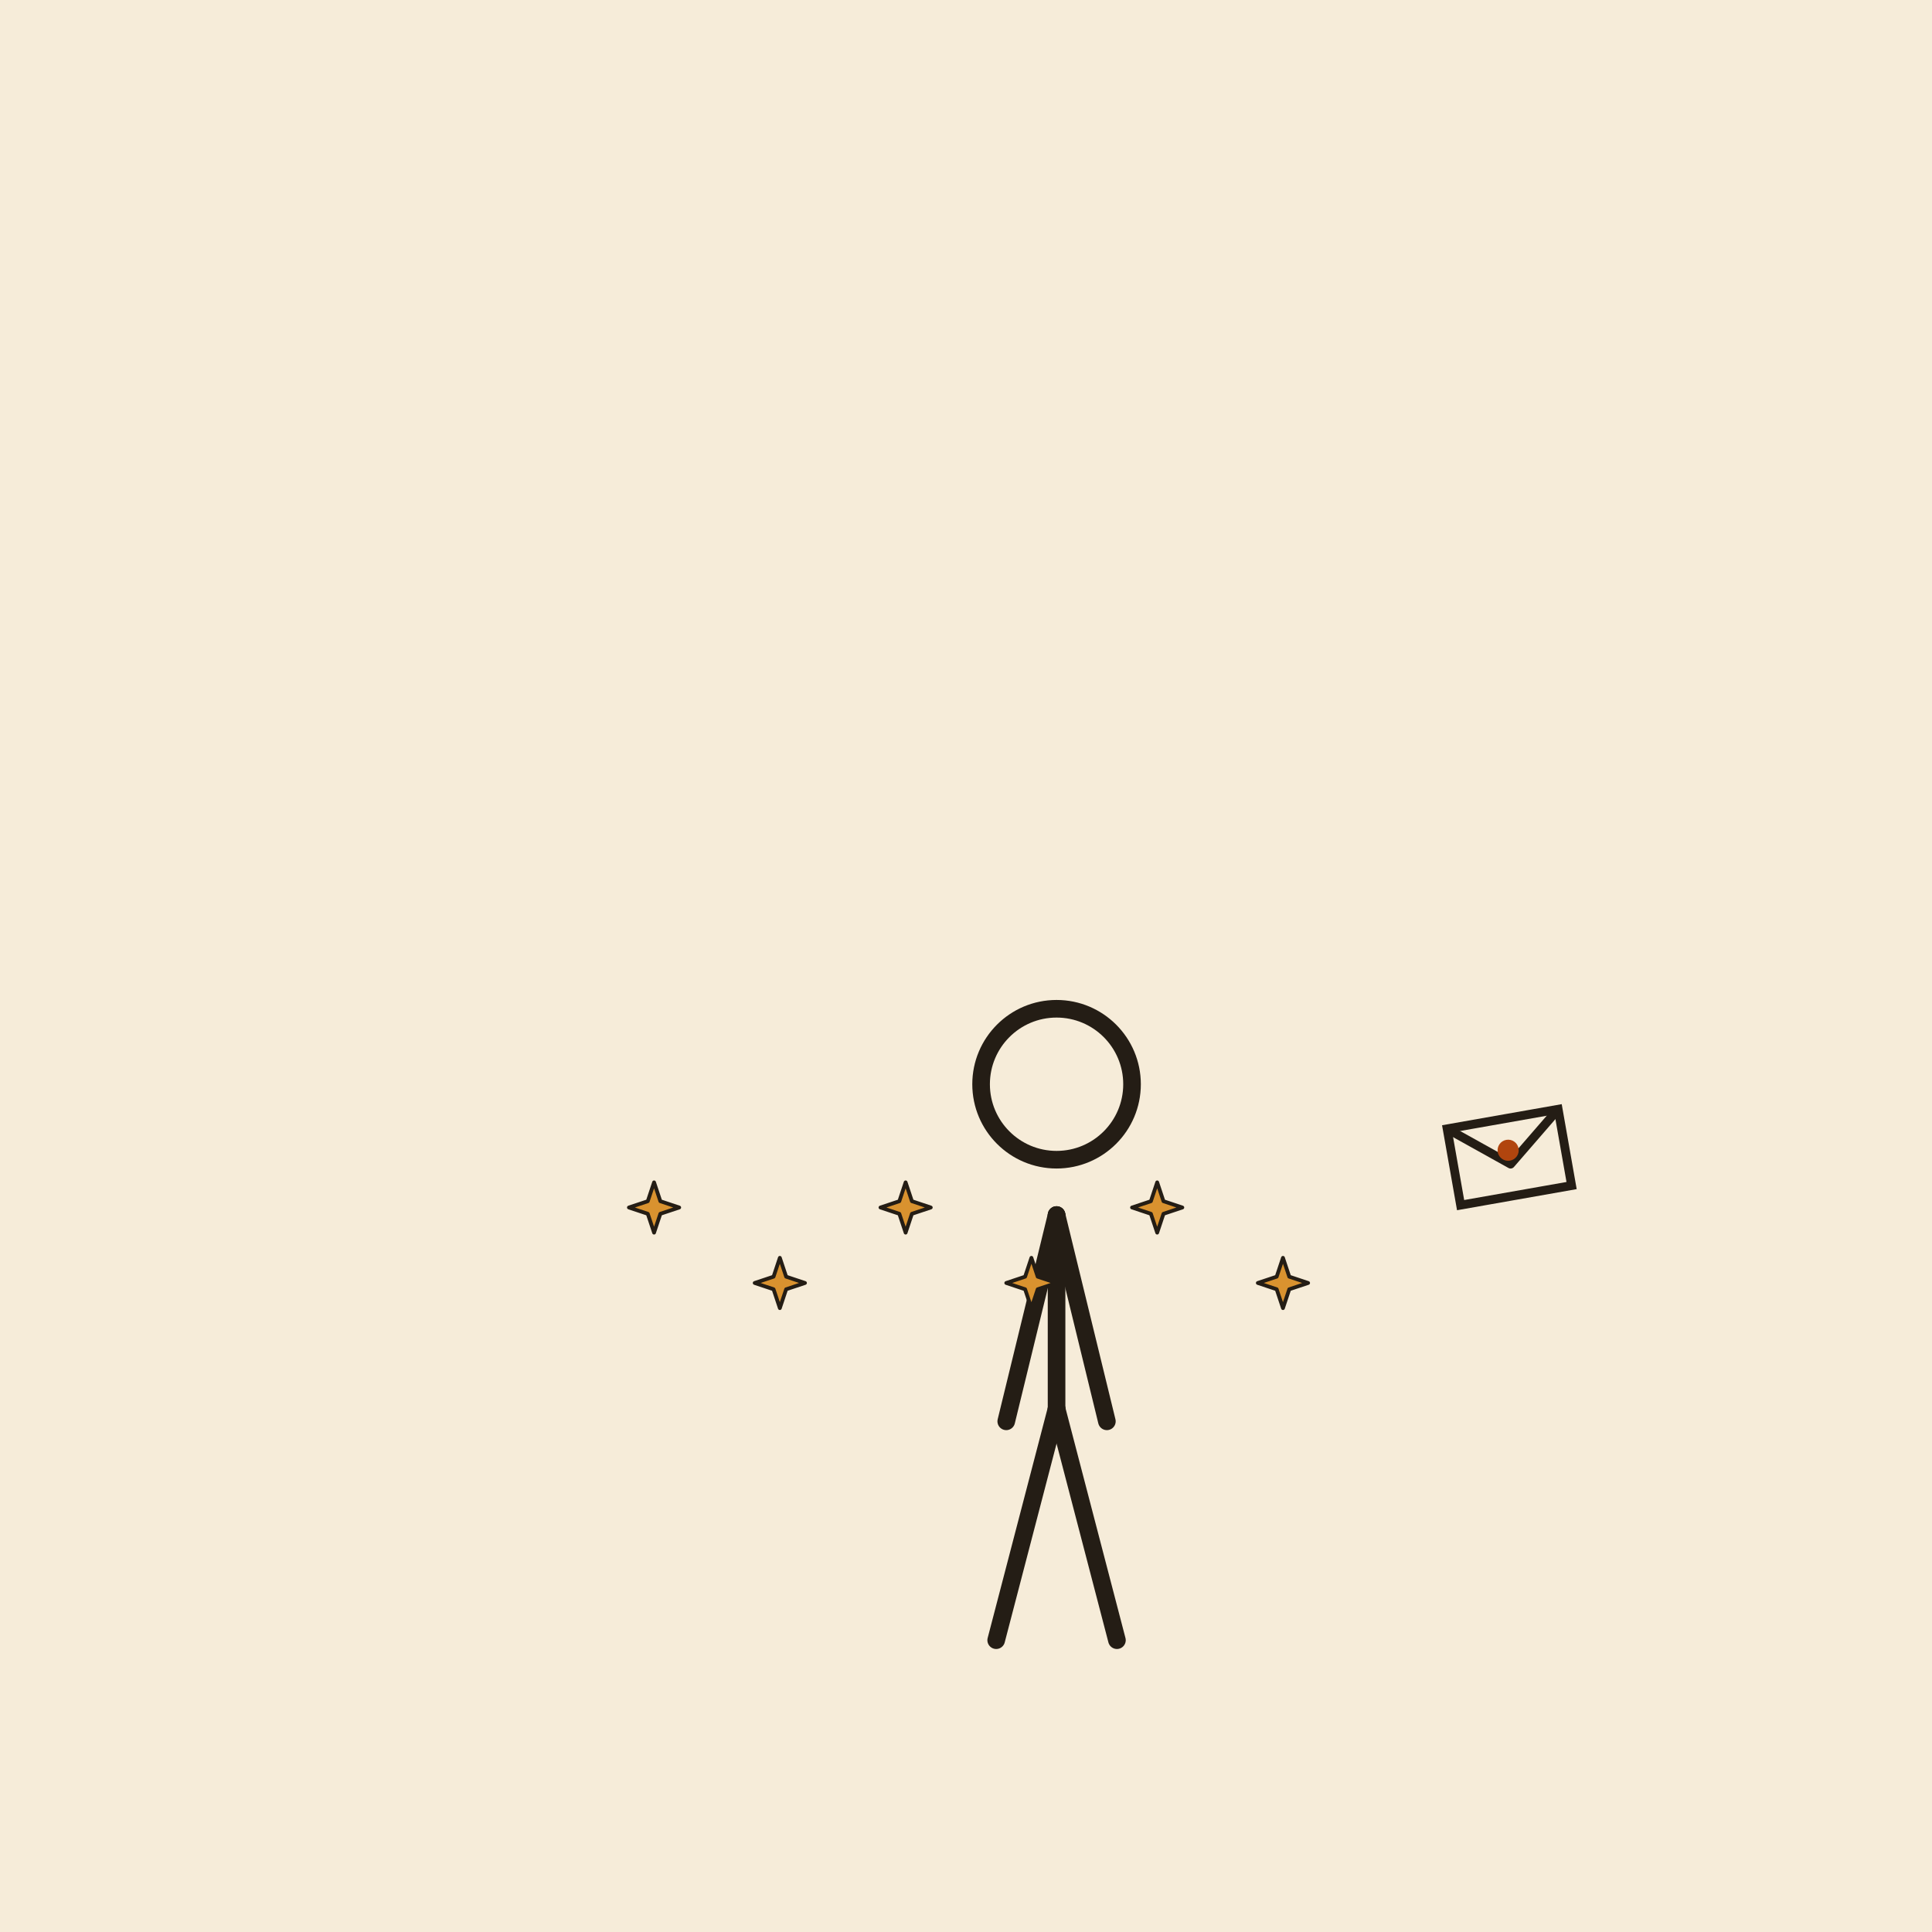
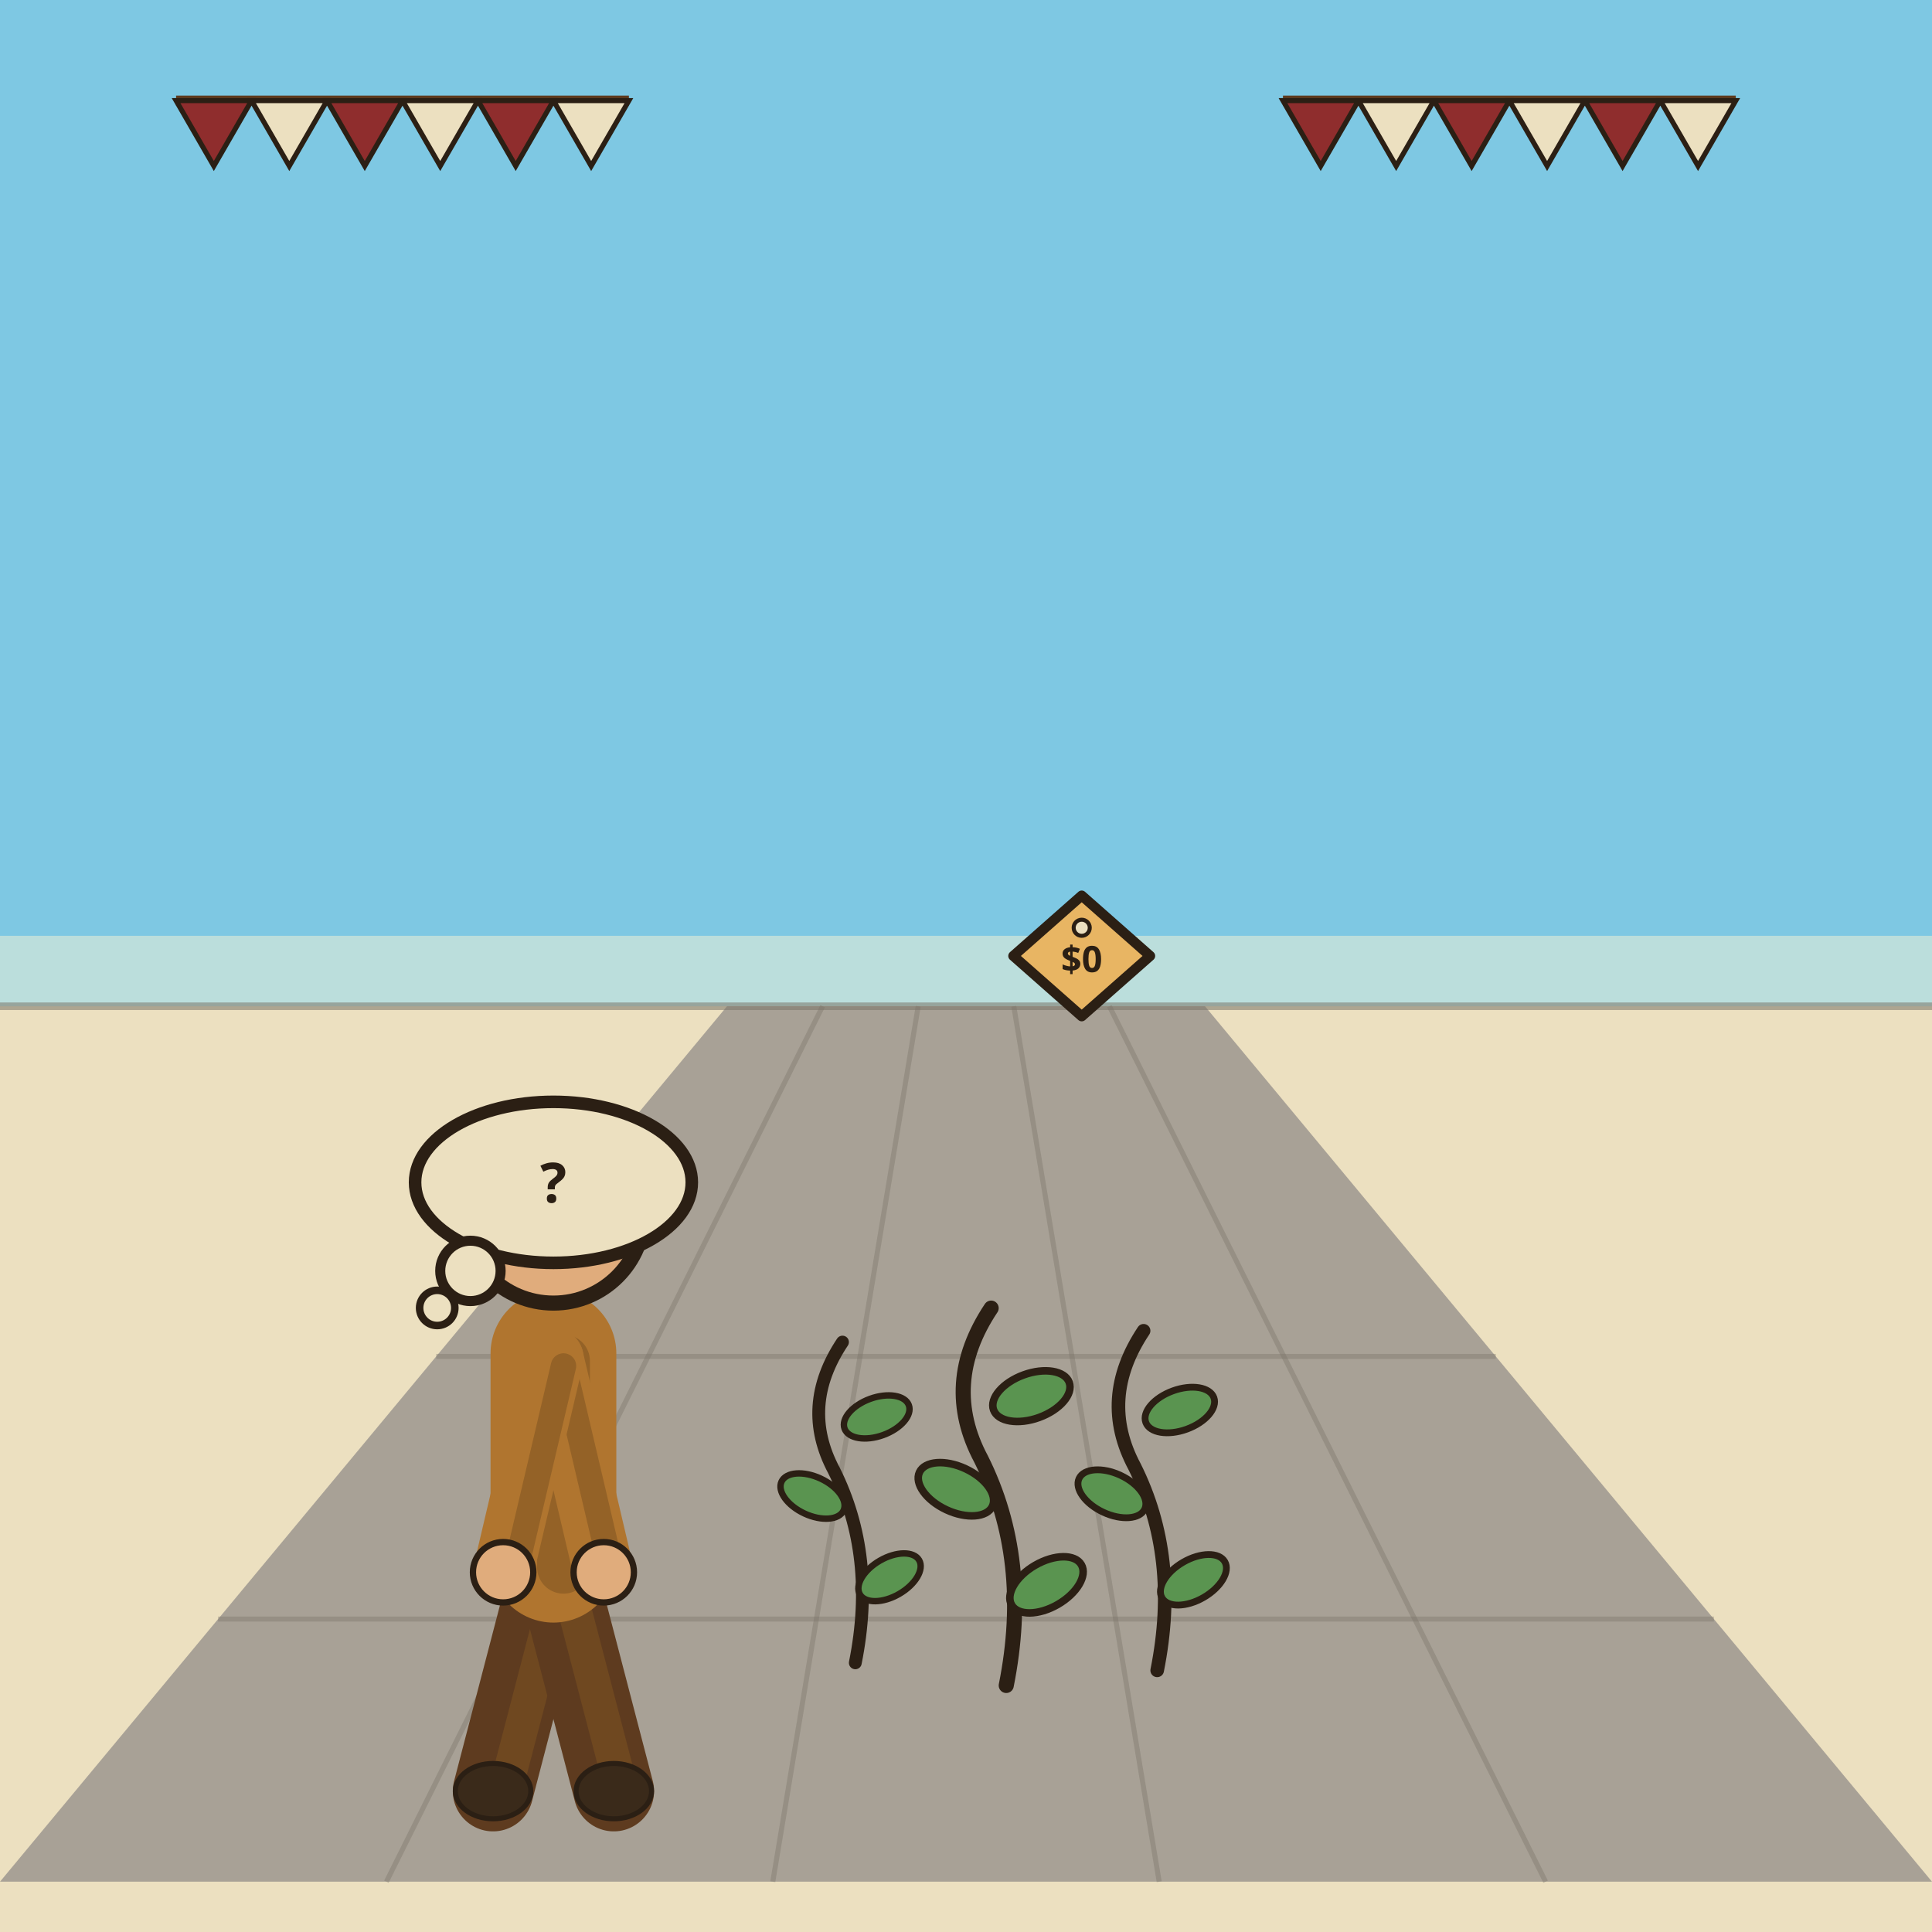
<svg xmlns="http://www.w3.org/2000/svg" viewBox="0 0 768 768">
-   <rect x="0" y="0" width="768" height="768" fill="#f6ecd9" />
-   <g transform="translate(420,560) scale(1.0,1.0) rotate(0)">
-     <circle cx="0" cy="-129" r="30" fill="#f6ecd9" stroke="#241d15" stroke-width="7" />
-     <line x1="0" y1="-77.0" x2="0" y2="0" stroke="#241d15" stroke-width="7" stroke-linecap="round" />
-     <line x1="0" y1="-77" x2="20" y2="5" stroke="#241d15" stroke-width="7" stroke-linecap="round" />
-     <line x1="0" y1="-77" x2="-20" y2="5" stroke="#241d15" stroke-width="7" stroke-linecap="round" />
-     <line x1="0" y1="0" x2="-24" y2="92" stroke="#241d15" stroke-width="7" stroke-linecap="round" />
-     <line x1="0" y1="0" x2="24" y2="92" stroke="#241d15" stroke-width="7" stroke-linecap="round" />
+   <rect x="0" y="0" width="768" height="768" fill="#ece0c0" />
+   <rect x="0" y="0" width="768" height="400" fill="#7ec8e3" />
+   <rect x="0" y="372" width="768" height="28" fill="#dbead9" opacity="0.65" />
+   <polygon points="289,400 479,400 768,748 0,748" fill="#a8a196" />
+   <line x1="327.0" y1="400" x2="153.6" y2="748" stroke="#7a7468" stroke-width="2" opacity="0.4" />
+   <line x1="365.0" y1="400" x2="307.2" y2="748" stroke="#7a7468" stroke-width="2" opacity="0.4" />
+   <line x1="403.0" y1="400" x2="460.8" y2="748" stroke="#7a7468" stroke-width="2" opacity="0.4" />
+   <line x1="441.0" y1="400" x2="614.4" y2="748" stroke="#7a7468" stroke-width="2" opacity="0.4" />
+   <line x1="173.4" y1="539.2" x2="594.6" y2="539.2" stroke="#7a7468" stroke-width="2" opacity="0.4" />
+   <line x1="86.7" y1="643.6" x2="681.3" y2="643.6" stroke="#7a7468" stroke-width="2" opacity="0.4" />
+   <line x1="0" y1="400" x2="768" y2="400" stroke="#7a7468" stroke-width="3" opacity="0.55" />
+   <line x1="70.0" y1="40" x2="250.0" y2="40" stroke="#5e3b1f" stroke-width="4" />
+   <polygon points="70.0,40 100.0,40 85.0,66" fill="#8f2d2d" stroke="#2b1f14" stroke-width="2" />
+   <polygon points="100.0,40 130.0,40 115.0,66" fill="#ece0c0" stroke="#2b1f14" stroke-width="2" />
+   <polygon points="130.0,40 160.0,40 145.0,66" fill="#8f2d2d" stroke="#2b1f14" stroke-width="2" />
+   <polygon points="160.0,40 190.0,40 175.0,66" fill="#ece0c0" stroke="#2b1f14" stroke-width="2" />
+   <polygon points="190.0,40 220.0,40 205.0,66" fill="#8f2d2d" stroke="#2b1f14" stroke-width="2" />
+   <polygon points="220.0,40 250.0,40 235.0,66" fill="#ece0c0" stroke="#2b1f14" stroke-width="2" />
+   <line x1="510.0" y1="40" x2="690.0" y2="40" stroke="#5e3b1f" stroke-width="4" />
+   <polygon points="510.0,40 540.0,40 525.0,66" fill="#8f2d2d" stroke="#2b1f14" stroke-width="2" />
+   <polygon points="540.0,40 570.0,40 555.0,66" fill="#ece0c0" stroke="#2b1f14" stroke-width="2" />
+   <polygon points="570.0,40 600.0,40 585.0,66" fill="#8f2d2d" stroke="#2b1f14" stroke-width="2" />
+   <polygon points="600.0,40 630.0,40 615.0,66" fill="#ece0c0" stroke="#2b1f14" stroke-width="2" />
+   <polygon points="630.0,40 660.0,40 645.0,66" fill="#8f2d2d" stroke="#2b1f14" stroke-width="2" />
+   <polygon points="660.0,40 690.0,40 675.0,66" fill="#ece0c0" stroke="#2b1f14" stroke-width="2" />
+   <g transform="translate(220,620) scale(1.0,1.0) rotate(0)">
+     <line x1="0" y1="0" x2="-24" y2="92" stroke="#5e3b1f" stroke-width="32" stroke-linecap="round" />
+     <line x1="4" y1="3" x2="-20" y2="95" stroke="#7d5220" stroke-width="13.4" stroke-linecap="round" opacity="0.55" />
+     <ellipse cx="-24" cy="92" rx="15" ry="11" fill="#3a2a1a" stroke="#2b1f14" stroke-width="2" />
+     <line x1="0" y1="0" x2="24" y2="92" stroke="#5e3b1f" stroke-width="32" stroke-linecap="round" />
+     <line x1="4" y1="3" x2="28" y2="95" stroke="#7d5220" stroke-width="13.4" stroke-linecap="round" opacity="0.55" />
+     <ellipse cx="24" cy="92" rx="15" ry="11" fill="#3a2a1a" stroke="#2b1f14" stroke-width="2" />
+     <rect x="-26" y="-10" width="52" height="14" rx="3" fill="#7d5220" stroke="#2b1f14" stroke-width="2" />
+     <line x1="0" y1="-82.0" x2="0" y2="0" stroke="#b0752f" stroke-width="50" stroke-linecap="round" />
+     <line x1="4" y1="-79.0" x2="4" y2="3" stroke="#7d5220" stroke-width="21.0" stroke-linecap="round" opacity="0.55" />
+     <line x1="0" y1="-80" x2="20" y2="5" stroke="#b0752f" stroke-width="24" stroke-linecap="round" />
+     <line x1="4" y1="-77" x2="24" y2="8" stroke="#7d5220" stroke-width="10.1" stroke-linecap="round" opacity="0.55" />
+     <circle cx="20" cy="5" r="12" fill="#e0ac7c" stroke="#2b1f14" stroke-width="2.5" />
+     <line x1="0" y1="-80" x2="-20" y2="5" stroke="#b0752f" stroke-width="24" stroke-linecap="round" />
+     <line x1="4" y1="-77" x2="-16" y2="8" stroke="#7d5220" stroke-width="10.1" stroke-linecap="round" opacity="0.55" />
+     <circle cx="-20" cy="5" r="12" fill="#e0ac7c" stroke="#2b1f14" stroke-width="2.5" />
+     <circle cx="0" cy="-138" r="36" fill="#e0ac7c" stroke="#2b1f14" stroke-width="6" />
+     <ellipse cx="0" cy="-157.8" rx="35.28" ry="21.6" fill="#4a3320" stroke="#2b1f14" stroke-width="3" />
+     <circle cx="-11.52" cy="-135.12" r="3.6" fill="#2b1f14" />
+     <circle cx="11.52" cy="-135.12" r="3.6" fill="#2b1f14" />
  </g>
-   <g transform="translate(260,480) scale(0.5)">
-     <polygon points="0,-20 5,-5 20,0 5,5 0,20 -5,5 -20,0 -5,-5" fill="#d9922f" stroke="#241d15" stroke-width="3" stroke-linejoin="round" />
+   <g transform="translate(400,610) scale(1.0)">
+     <path d="M 0,60 Q 10,10 -10,-30 Q -26,-60 -6,-90" fill="none" stroke="#2b1f14" stroke-width="6" stroke-linecap="round" />
+     <ellipse cx="16" cy="20" rx="16" ry="9" fill="#5a9450" stroke="#2b1f14" stroke-width="3" transform="rotate(-30 16 20)" />
+     <ellipse cx="-20" cy="-18" rx="16" ry="9" fill="#5a9450" stroke="#2b1f14" stroke-width="3" transform="rotate(25 -20 -18)" />
+     <ellipse cx="10" cy="-55" rx="16" ry="9" fill="#5a9450" stroke="#2b1f14" stroke-width="3" transform="rotate(-20 10 -55)" />
  </g>
-   <g transform="translate(310,510) scale(0.5)">
-     <polygon points="0,-20 5,-5 20,0 5,5 0,20 -5,5 -20,0 -5,-5" fill="#d9922f" stroke="#241d15" stroke-width="3" stroke-linejoin="round" />
+   <g transform="translate(460,610) scale(0.9)">
+     <path d="M 0,60 Q 10,10 -10,-30 Q -26,-60 -6,-90" fill="none" stroke="#2b1f14" stroke-width="6" stroke-linecap="round" />
+     <ellipse cx="16" cy="20" rx="16" ry="9" fill="#5a9450" stroke="#2b1f14" stroke-width="3" transform="rotate(-30 16 20)" />
+     <ellipse cx="-20" cy="-18" rx="16" ry="9" fill="#5a9450" stroke="#2b1f14" stroke-width="3" transform="rotate(25 -20 -18)" />
+     <ellipse cx="10" cy="-55" rx="16" ry="9" fill="#5a9450" stroke="#2b1f14" stroke-width="3" transform="rotate(-20 10 -55)" />
  </g>
-   <g transform="translate(360,480) scale(0.5)">
-     <polygon points="0,-20 5,-5 20,0 5,5 0,20 -5,5 -20,0 -5,-5" fill="#d9922f" stroke="#241d15" stroke-width="3" stroke-linejoin="round" />
+   <g transform="translate(340,610) scale(0.85)">
+     <path d="M 0,60 Q 10,10 -10,-30 Q -26,-60 -6,-90" fill="none" stroke="#2b1f14" stroke-width="6" stroke-linecap="round" />
+     <ellipse cx="16" cy="20" rx="16" ry="9" fill="#5a9450" stroke="#2b1f14" stroke-width="3" transform="rotate(-30 16 20)" />
+     <ellipse cx="-20" cy="-18" rx="16" ry="9" fill="#5a9450" stroke="#2b1f14" stroke-width="3" transform="rotate(25 -20 -18)" />
+     <ellipse cx="10" cy="-55" rx="16" ry="9" fill="#5a9450" stroke="#2b1f14" stroke-width="3" transform="rotate(-20 10 -55)" />
  </g>
-   <g transform="translate(410,510) scale(0.5)">
-     <polygon points="0,-20 5,-5 20,0 5,5 0,20 -5,5 -20,0 -5,-5" fill="#d9922f" stroke="#241d15" stroke-width="3" stroke-linejoin="round" />
+   <g transform="translate(430,380) scale(0.8) rotate(0)">
+     <path d="M -34,0 L 0,-30 L 34,0 L 0,30 Z" fill="#e8b563" stroke="#2b1f14" stroke-width="5" stroke-linejoin="round" />
+     <circle cx="0" cy="-14" r="4" fill="#ece0c0" stroke="#2b1f14" stroke-width="2" />
+     <text x="0" y="8" text-anchor="middle" font-family="'Trebuchet MS', 'Arial Black', sans-serif" font-size="18" font-weight="bold" fill="#2b1f14" transform="rotate(0 0 8)">$0</text>
  </g>
-   <g transform="translate(460,480) scale(0.5)">
-     <polygon points="0,-20 5,-5 20,0 5,5 0,20 -5,5 -20,0 -5,-5" fill="#d9922f" stroke="#241d15" stroke-width="3" stroke-linejoin="round" />
-   </g>
-   <g transform="translate(510,510) scale(0.5)">
-     <polygon points="0,-20 5,-5 20,0 5,5 0,20 -5,5 -20,0 -5,-5" fill="#d9922f" stroke="#241d15" stroke-width="3" stroke-linejoin="round" />
-   </g>
-   <g transform="translate(600,460) rotate(-10) scale(0.7)">
-     <rect x="-32" y="-22" width="64" height="44" fill="#f6ecd9" stroke="#241d15" stroke-width="5" />
-     <path d="M -32,-22 L 0,4 L 32,-22" fill="none" stroke="#241d15" stroke-width="5" stroke-linejoin="round" />
-     <circle cx="0" cy="-4" r="6" fill="#b1450e" />
+   <g transform="translate(220,470) scale(1.0)">
+     <ellipse cx="0" cy="0" rx="55.0" ry="32.0" fill="#ece0c0" stroke="#2b1f14" stroke-width="5" />
+     <circle cx="-33.0" cy="35.2" r="12" fill="#ece0c0" stroke="#2b1f14" stroke-width="4" />
+     <circle cx="-46.2" cy="49.92" r="7" fill="#ece0c0" stroke="#2b1f14" stroke-width="3" />
+     <text x="0" y="8" text-anchor="middle" font-family="'Trebuchet MS', 'Arial Black', sans-serif" font-size="22" font-weight="bold" fill="#2b1f14" transform="rotate(0 0 8)">?</text>
  </g>
</svg>
